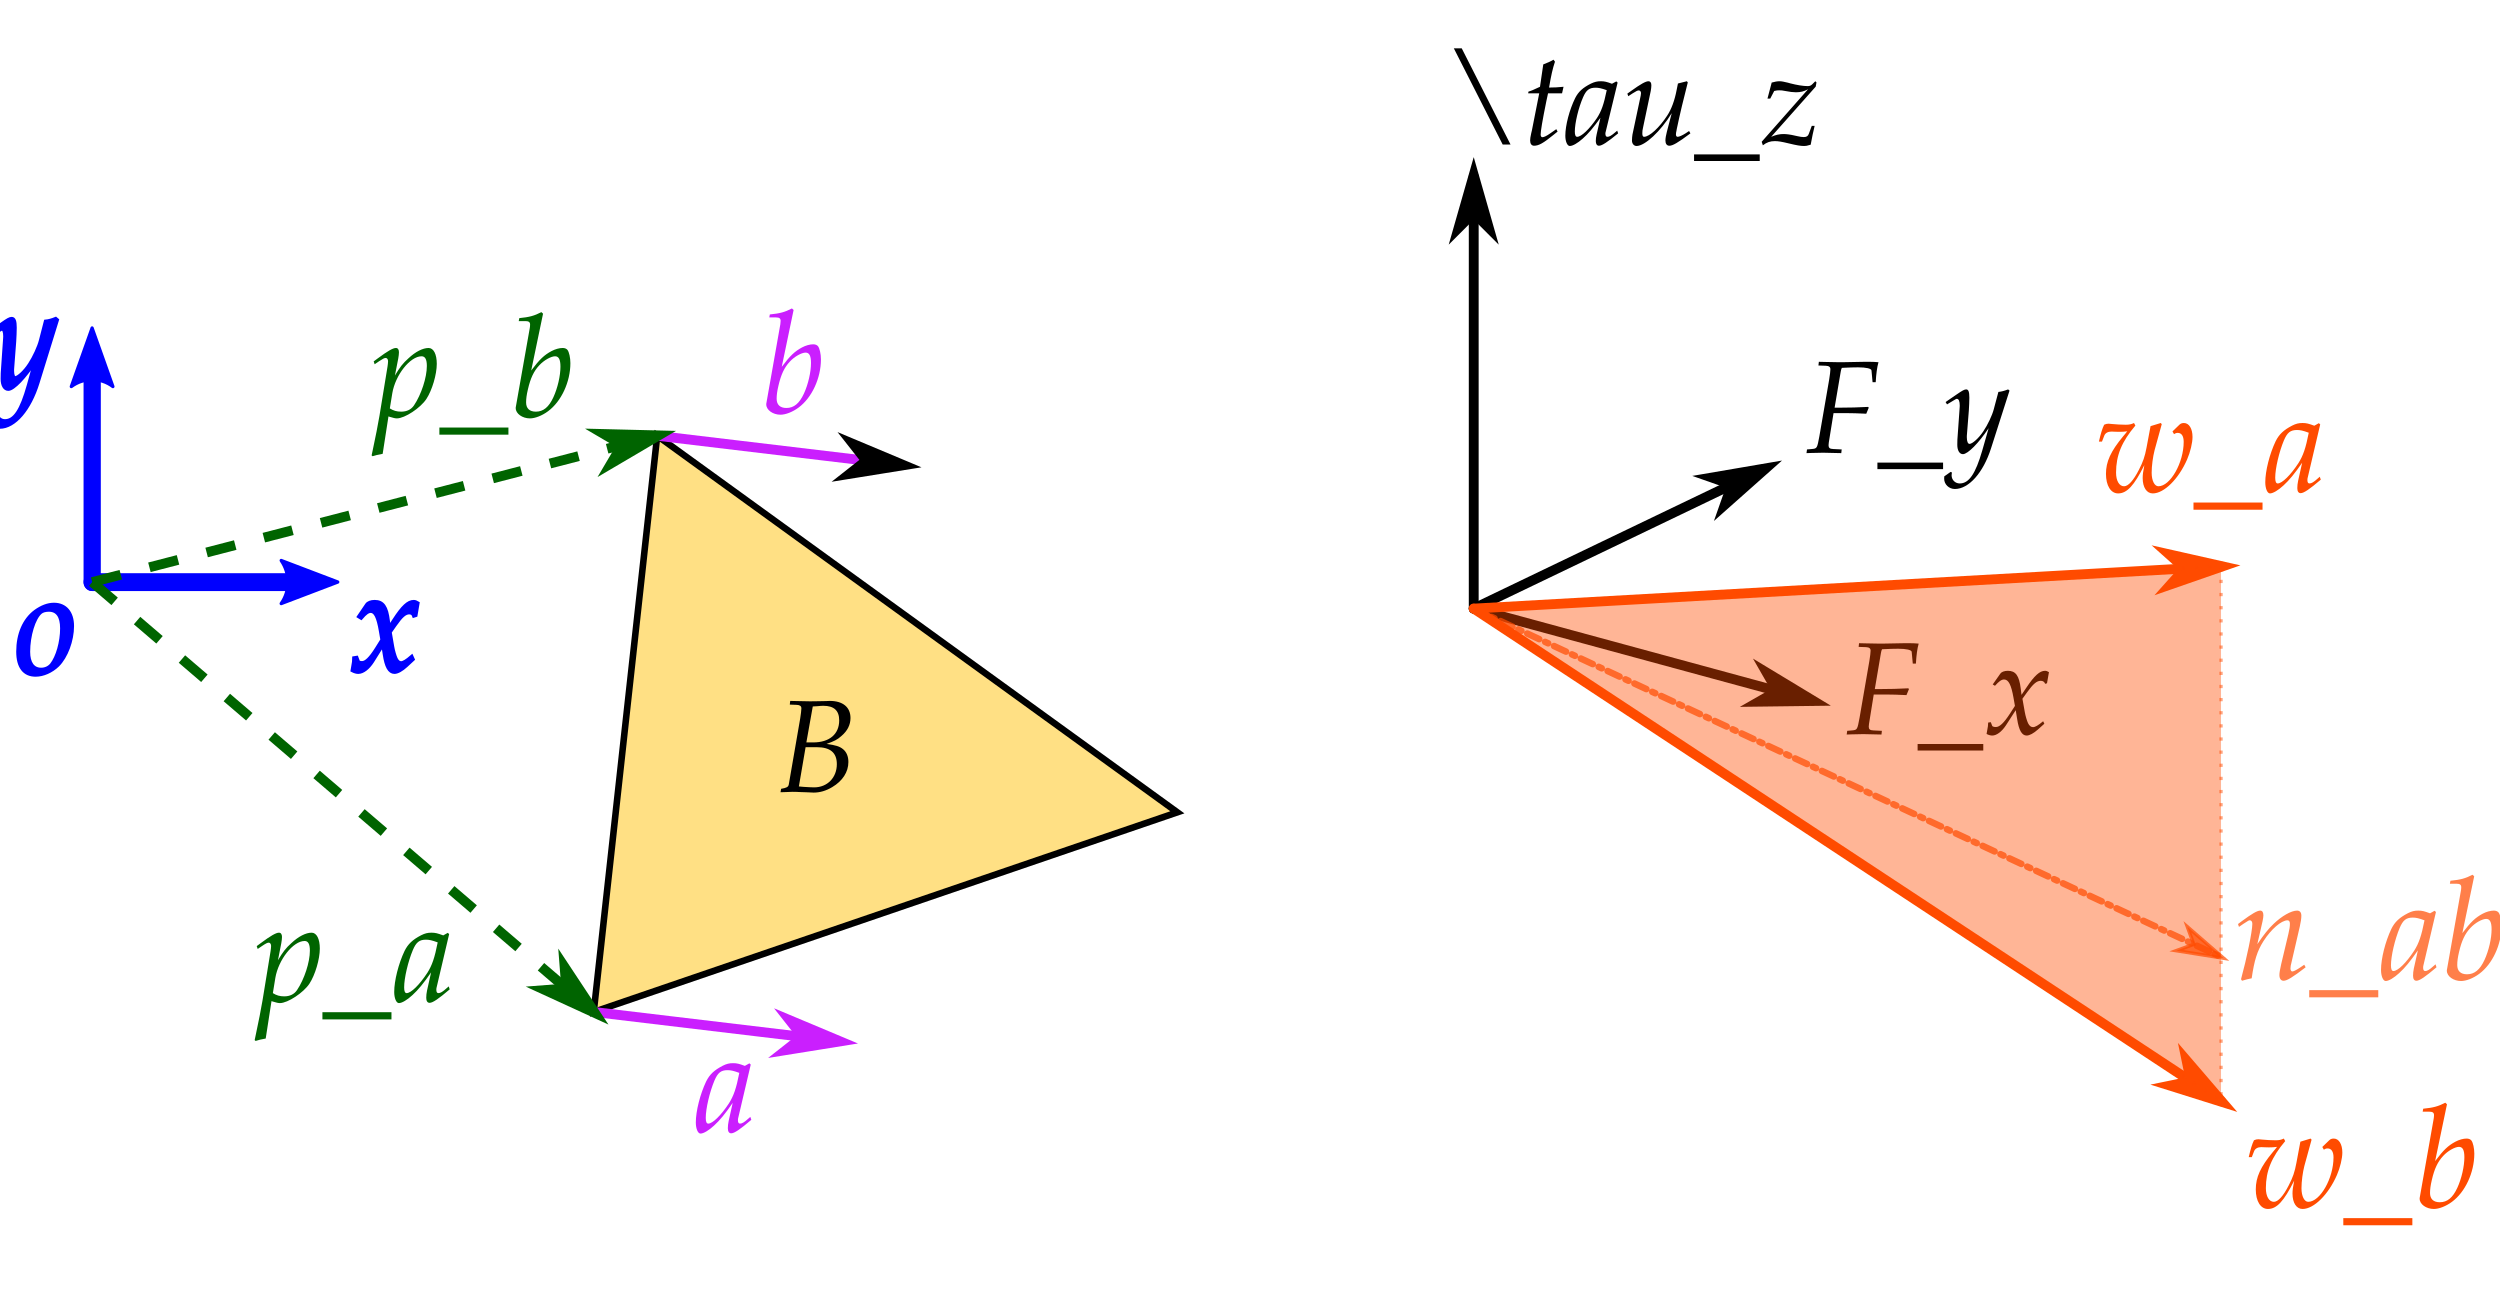
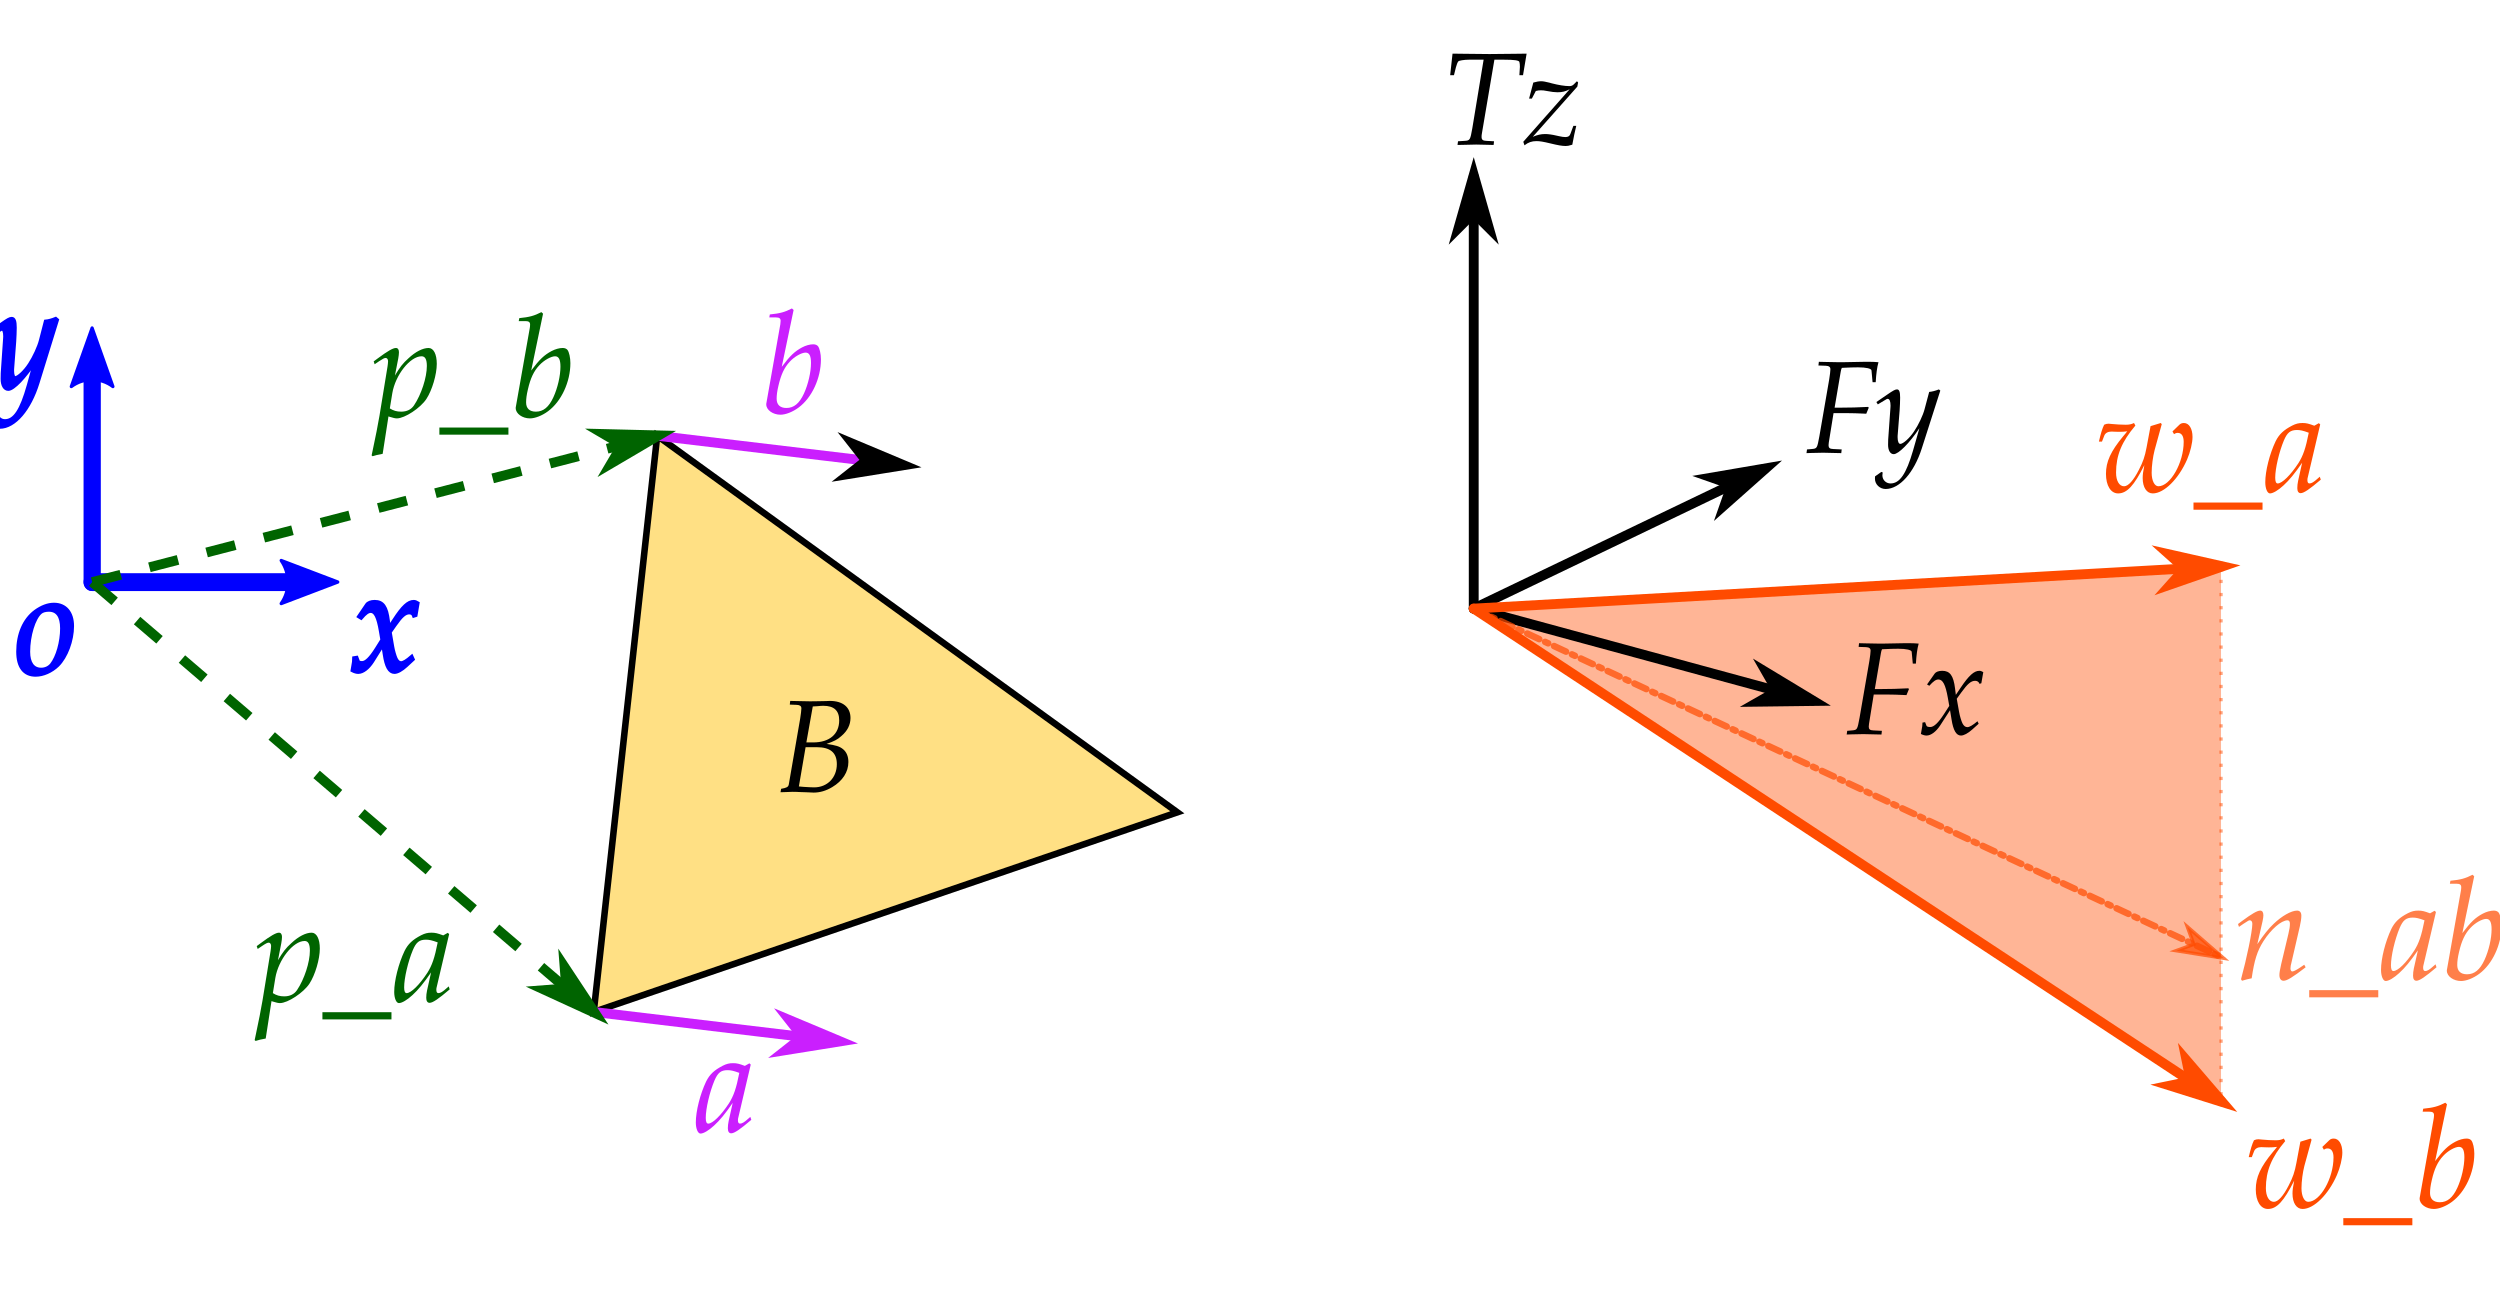
<svg xmlns="http://www.w3.org/2000/svg" width="761.34" height="394.454" viewBox="0 0 761.34 394.454" version="1.1" id="SVGRoot">
  <defs id="defs815">
    <marker orient="auto" refY="0" refX="0" id="marker4371" style="overflow:visible">
      <path id="path4369" d="M 0,0 5,-5 -12.5,0 5,5 Z" style="fill:#ff4b00;fill-opacity:1;fill-rule:evenodd;stroke:#ff4b00;stroke-width:1pt;stroke-opacity:1" transform="matrix(-0.4,0,0,-0.4,-4,0)" />
    </marker>
    <marker style="overflow:visible" id="marker4247" refX="0" refY="0" orient="auto">
      <path transform="matrix(-0.4,0,0,-0.4,-4,0)" style="fill:#000000;fill-opacity:1;fill-rule:evenodd;stroke:#000000;stroke-width:1pt;stroke-opacity:1" d="M 0,0 5,-5 -12.5,0 5,5 Z" id="path4245" />
    </marker>
    <marker orient="auto" refY="0" refX="0" id="marker4117" style="overflow:visible">
      <path id="path4115" d="M 0,0 5,-5 -12.5,0 5,5 Z" style="fill:#000000;fill-opacity:1;fill-rule:evenodd;stroke:#000000;stroke-width:1pt;stroke-opacity:1" transform="matrix(-0.4,0,0,-0.4,-4,0)" />
    </marker>
    <marker orient="auto" refY="0" refX="0" id="marker4017" style="overflow:visible">
      <path id="path4015" d="M 0,0 5,-5 -12.5,0 5,5 Z" style="fill:#ff4b00;fill-opacity:1;fill-rule:evenodd;stroke:#ff4b00;stroke-width:1pt;stroke-opacity:1" transform="matrix(-0.4,0,0,-0.4,-4,0)" />
    </marker>
    <marker style="overflow:visible" id="marker3911" refX="0" refY="0" orient="auto">
      <path transform="matrix(-0.3,0,0,-0.3,0.69,0)" d="M 8.719,4.034 -2.207,0.016 8.719,-4.002 c -1.745,2.372 -1.735,5.617 -6e-7,8.035 z" style="fill:#000000;fill-opacity:1;fill-rule:evenodd;stroke:#000000;stroke-width:0.625;stroke-linejoin:round;stroke-opacity:1" id="path3909" />
    </marker>
    <marker style="overflow:visible" id="marker3823" refX="0" refY="0" orient="auto">
      <path transform="matrix(-0.3,0,0,-0.3,0.69,0)" d="M 8.719,4.034 -2.207,0.016 8.719,-4.002 c -1.745,2.372 -1.735,5.617 -6e-7,8.035 z" style="fill:#000000;fill-opacity:1;fill-rule:evenodd;stroke:#000000;stroke-width:0.625;stroke-linejoin:round;stroke-opacity:1" id="path3821" />
    </marker>
    <marker style="overflow:visible" id="marker3729" refX="0" refY="0" orient="auto">
      <path transform="matrix(-0.4,0,0,-0.4,-4,0)" style="fill:#000000;fill-opacity:1;fill-rule:evenodd;stroke:#000000;stroke-width:1pt;stroke-opacity:1" d="M 0,0 5,-5 -12.5,0 5,5 Z" id="path3727" />
    </marker>
    <marker style="overflow:visible" id="marker3653" refX="0" refY="0" orient="auto">
      <path transform="matrix(-0.4,0,0,-0.4,-4,0)" style="fill:#000000;fill-opacity:1;fill-rule:evenodd;stroke:#000000;stroke-width:1pt;stroke-opacity:1" d="M 0,0 5,-5 -12.5,0 5,5 Z" id="path3651" />
    </marker>
    <marker orient="auto" refY="0" refX="0" id="marker891" style="overflow:visible">
      <path id="path889" d="M 0,0 5,-5 -12.5,0 5,5 Z" style="fill:#ca1ffe;fill-opacity:1;fill-rule:evenodd;stroke:#ca1ffe;stroke-width:1pt;stroke-opacity:1" transform="matrix(-0.4,0,0,-0.4,-4,0)" />
    </marker>
    <marker orient="auto" refY="0" refX="0" id="marker9913" style="overflow:visible">
      <path id="path9911" d="M 0,0 5,-5 -12.5,0 5,5 Z" style="fill:#000000;fill-opacity:1;fill-rule:evenodd;stroke:#000000;stroke-width:1pt;stroke-opacity:1" transform="matrix(-0.4,0,0,-0.4,-4,0)" />
    </marker>
    <marker orient="auto" refY="0" refX="0" id="Arrow1Mend" style="overflow:visible">
      <path id="path835" d="M 0,0 5,-5 -12.5,0 5,5 Z" style="fill:#000000;fill-opacity:1;fill-rule:evenodd;stroke:#000000;stroke-width:1pt;stroke-opacity:1" transform="matrix(-0.4,0,0,-0.4,-4,0)" />
    </marker>
    <marker style="overflow:visible" id="marker9817" refX="0" refY="0" orient="auto">
      <path transform="matrix(-0.4,0,0,-0.4,-4,0)" style="fill:#000000;fill-opacity:1;fill-rule:evenodd;stroke:#000000;stroke-width:1pt;stroke-opacity:1" d="M 0,0 5,-5 -12.5,0 5,5 Z" id="path9815" />
    </marker>
    <marker orient="auto" refY="0" refX="0" id="Arrow1Send" style="overflow:visible">
      <path id="path841" d="M 0,0 5,-5 -12.5,0 5,5 Z" style="fill:#000000;fill-opacity:1;fill-rule:evenodd;stroke:#000000;stroke-width:1pt;stroke-opacity:1" transform="matrix(-0.2,0,0,-0.2,-1.2,0)" />
    </marker>
    <marker orient="auto" refY="0" refX="0" id="marker891-0" style="overflow:visible">
      <path id="path889-5" d="M 0,0 5,-5 -12.5,0 5,5 Z" style="fill:#000000;fill-opacity:1;fill-rule:evenodd;stroke:#000000;stroke-width:1pt;stroke-opacity:1" transform="matrix(-0.4,0,0,-0.4,-4,0)" />
    </marker>
    <marker orient="auto" refY="0" refX="0" id="Arrow2Send" style="overflow:visible">
      <path id="path859" style="fill:#0000ff;fill-opacity:1;fill-rule:evenodd;stroke:#0000ff;stroke-width:0.625;stroke-linejoin:round;stroke-opacity:1" d="M 8.719,4.034 -2.207,0.016 8.719,-4.002 c -1.745,2.372 -1.735,5.617 -6e-7,8.035 z" transform="matrix(-0.3,0,0,-0.3,0.69,0)" />
    </marker>
    <marker orient="auto" refY="0" refX="0" id="Arrow2Send-1" style="overflow:visible">
      <path id="path859-3" style="fill:#0000ff;fill-opacity:1;fill-rule:evenodd;stroke:#0000ff;stroke-width:0.625;stroke-linejoin:round;stroke-opacity:1" d="M 8.719,4.034 -2.207,0.016 8.719,-4.002 c -1.745,2.372 -1.735,5.617 -6e-7,8.035 z" transform="matrix(-0.3,0,0,-0.3,0.69,0)" />
    </marker>
    <marker style="overflow:visible" id="marker4277" refX="0" refY="0" orient="auto">
      <path transform="matrix(-0.4,0,0,-0.4,-4,0)" style="fill:#006400;fill-opacity:1;fill-rule:evenodd;stroke:#006400;stroke-width:1pt;stroke-opacity:1" d="M 0,0 5,-5 -12.5,0 5,5 Z" id="path4275" />
    </marker>
    <marker style="overflow:visible" id="marker4277-3" refX="0" refY="0" orient="auto">
      <path transform="matrix(-0.4,0,0,-0.4,-4,0)" style="fill:#006400;fill-opacity:1;fill-rule:evenodd;stroke:#006400;stroke-width:1pt;stroke-opacity:1" d="M 0,0 5,-5 -12.5,0 5,5 Z" id="path4275-0" />
    </marker>
    <marker orient="auto" refY="0" refX="0" id="marker4017-0" style="overflow:visible">
      <path id="path4015-8" d="M 0,0 5,-5 -12.5,0 5,5 Z" style="fill:#ff4b00;fill-opacity:0.709;fill-rule:evenodd;stroke:#ff4b00;stroke-width:1pt;stroke-opacity:0.709" transform="matrix(-0.4,0,0,-0.4,-4,0)" />
    </marker>
  </defs>
  <g id="layer1" transform="translate(-25.50315,-24.1913)">
+     <path style="fill:#ff4b00;fill-opacity:0.412;stroke:#ff4b00;stroke-width:1;stroke-linecap:butt;stroke-linejoin:miter;stroke-miterlimit:4;stroke-dasharray:1, 3;stroke-dashoffset:0;stroke-opacity:0.502" d="M 474.306,209.532 701.887,196.698 V 359.557 Z" id="path4799" />
    <g id="g3637" transform="translate(-6.367924,-2.122641)">
      <path id="path9787" d="M 480.674,211.654 V 80.072" style="fill:none;stroke:#000000;stroke-width:3;stroke-linecap:round;stroke-linejoin:miter;stroke-miterlimit:4;stroke-dasharray:none;stroke-opacity:1;marker-end:url(#marker9817)" />
      <path id="path9867" d="M 480.674,211.654 569.229,169.128" style="fill:none;stroke:#000000;stroke-width:3;stroke-linecap:round;stroke-linejoin:miter;stroke-miterlimit:4;stroke-dasharray:none;stroke-opacity:1;marker-end:url(#Arrow1Mend)" />
      <path id="path9903" d="m 480.674,211.654 103.064,28.017" style="fill:none;stroke:#000000;stroke-width:3;stroke-linecap:round;stroke-linejoin:miter;stroke-miterlimit:4;stroke-dasharray:none;stroke-opacity:1;marker-end:url(#marker9913)" />
      <text id="text9971" y="164.183" x="582.01" style="font-style:italic;font-variant:normal;font-weight:normal;font-stretch:normal;font-size:40px;line-height:1.25;font-family:'Palatino Linotype';-inkscape-font-specification:'Palatino Linotype Italic';letter-spacing:0px;word-spacing:0px;fill:#000000;fill-opacity:1;stroke:none" xml:space="preserve">
-         <tspan y="164.183" x="582.01" id="tspan9969">F_y</tspan>
+         <tspan y="164.183" x="582.01" id="tspan9969">Fy</tspan>
        <tspan id="tspan9973" y="214.183" x="582.01" />
      </text>
      <text id="text9977" y="249.877" x="594.252" style="font-style:italic;font-variant:normal;font-weight:normal;font-stretch:normal;font-size:40px;line-height:1.25;font-family:'Palatino Linotype';-inkscape-font-specification:'Palatino Linotype Italic';letter-spacing:0px;word-spacing:0px;fill:#000000;fill-opacity:1;stroke:none" xml:space="preserve">
-         <tspan y="249.877" x="594.252" id="tspan9975">F_x</tspan>
+         <tspan y="249.877" x="594.252" id="tspan9975">Fx</tspan>
      </text>
      <text id="text9981" y="70.337" x="471.375" style="font-style:italic;font-variant:normal;font-weight:normal;font-stretch:normal;font-size:40px;line-height:1.25;font-family:'Palatino Linotype';-inkscape-font-specification:'Palatino Linotype Italic';letter-spacing:0px;word-spacing:0px;fill:#000000;fill-opacity:1;stroke:none" xml:space="preserve">
-         <tspan y="70.337" x="471.375" id="tspan9979">\tau_z</tspan>
+         <tspan y="70.337" x="471.375" id="tspan9979">Tz</tspan>
      </text>
      <text xml:space="preserve" style="font-style:italic;font-variant:normal;font-weight:normal;font-stretch:normal;font-size:40px;line-height:1.25;font-family:'Palatino Linotype';-inkscape-font-specification:'Palatino Linotype Italic';letter-spacing:0px;word-spacing:0px;fill:#000000;fill-opacity:1;stroke:none;" x="238.475" y="222.654" id="text6303">
        <tspan id="tspan6301" x="238.475" y="222.654">O</tspan>
      </text>
    </g>
    <path style="fill:#ffe084;fill-opacity:1;stroke:#000000;stroke-width:2;stroke-linecap:butt;stroke-linejoin:miter;stroke-miterlimit:4;stroke-dasharray:none;stroke-opacity:1" d="m 225.649,156.896 -19.336,175.47 177.74,-60.799 z" id="path855" />
    <path style="fill:#ca1ffe;fill-opacity:1;stroke:#ca1ffe;stroke-width:3;stroke-linecap:butt;stroke-linejoin:miter;stroke-miterlimit:4;stroke-dasharray:none;stroke-opacity:1;marker-end:url(#marker891)" d="m 206.313,332.366 74.612,8.907" id="path857" />
    <path style="fill:#ca1ffe;fill-opacity:1;stroke:#ca1ffe;stroke-width:3;stroke-linecap:butt;stroke-linejoin:miter;stroke-miterlimit:4;stroke-dasharray:none;stroke-opacity:1;marker-end:url(#marker891-0)" d="m 225.649,156.896 74.612,8.907" id="path857-0" />
    <text xml:space="preserve" style="font-style:italic;font-variant:normal;font-weight:normal;font-stretch:normal;font-size:42.769px;line-height:1.25;font-family:'Palatino Linotype';-inkscape-font-specification:'Palatino Linotype Italic';letter-spacing:0px;word-spacing:0px;fill:#ca1ffe;fill-opacity:1;stroke:none;stroke-width:1.069" x="241.335" y="362.661" id="text1719" transform="scale(0.9830157,1.017278)">
      <tspan id="tspan1717" x="241.335" y="362.661" style="stroke-width:1.069">a</tspan>
    </text>
    <text xml:space="preserve" style="font-style:italic;font-variant:normal;font-weight:normal;font-stretch:normal;font-size:42.769px;line-height:1.25;font-family:'Palatino Linotype';-inkscape-font-specification:'Palatino Linotype Italic';letter-spacing:0px;word-spacing:0px;fill:#ca1ffe;fill-opacity:1;stroke:none;stroke-width:1.069" x="261.749" y="147.461" id="text1723" transform="scale(0.9830157,1.017278)">
      <tspan id="tspan1721" x="261.749" y="147.461" style="stroke-width:1.069">b</tspan>
    </text>
    <g id="g4138" transform="matrix(1.051073,0,0,1.087707,8.213746,-399.593)">
      <path id="path3779" d="M 43.16,552.594 V 488.208" style="fill:none;stroke:#0000ff;stroke-width:5;stroke-linecap:round;stroke-linejoin:miter;stroke-miterlimit:4;stroke-dasharray:none;stroke-opacity:1;marker-end:url(#Arrow2Send)" />
      <path id="path3779-1" d="M 43.16,552.594 H 107.547" style="fill:none;stroke:#0000ff;stroke-width:5;stroke-linecap:round;stroke-linejoin:miter;stroke-miterlimit:4;stroke-dasharray:none;stroke-opacity:1;marker-end:url(#Arrow2Send-1)" />
      <text id="text4108" y="498.113" x="13.443" style="font-style:normal;font-weight:normal;font-size:40px;line-height:1.25;font-family:sans-serif;letter-spacing:0px;word-spacing:0px;fill:#0000ff;fill-opacity:1;stroke:#0000ff;stroke-opacity:1" xml:space="preserve">
        <tspan style="font-style:italic;font-variant:normal;font-weight:normal;font-stretch:normal;font-family:'Palatino Linotype';-inkscape-font-specification:'Palatino Linotype Italic'" y="498.113" x="13.443" id="tspan4106">y</tspan>
      </text>
      <text id="text4112" y="577.359" x="118.16" style="font-style:normal;font-weight:normal;font-size:40px;line-height:1.25;font-family:sans-serif;letter-spacing:0px;word-spacing:0px;fill:#0000ff;fill-opacity:1;stroke:#0000ff;stroke-opacity:1" xml:space="preserve">
        <tspan style="font-style:italic;font-variant:normal;font-weight:normal;font-stretch:normal;font-family:'Palatino Linotype';-inkscape-font-specification:'Palatino Linotype Italic'" y="577.359" x="118.16" id="tspan4110">x</tspan>
      </text>
    </g>
    <path style="fill:none;fill-opacity:1;stroke:#006400;stroke-width:3;stroke-linecap:butt;stroke-linejoin:miter;stroke-miterlimit:4;stroke-dasharray:9, 9;stroke-dashoffset:0;stroke-opacity:1;marker-end:url(#marker4277)" d="M 53.578,201.468 206.313,332.366" id="path4221" />
    <path style="fill:none;fill-opacity:1;stroke:#006400;stroke-width:3;stroke-linecap:butt;stroke-linejoin:miter;stroke-miterlimit:4;stroke-dasharray:9, 9;stroke-dashoffset:0;stroke-opacity:1;marker-end:url(#marker4277-3)" d="M 53.578,201.468 225.649,156.896" id="path4221-6" />
    <text xml:space="preserve" style="font-style:italic;font-variant:normal;font-weight:normal;font-stretch:normal;font-size:42.769px;line-height:1.25;font-family:'Palatino Linotype';-inkscape-font-specification:'Palatino Linotype Italic';letter-spacing:0px;word-spacing:0px;fill:#006400;fill-opacity:1;stroke:none;stroke-width:1.069" x="105.132" y="323.603" id="text1719-5" transform="scale(0.9830157,1.017278)">
      <tspan id="tspan1717-6" x="105.132" y="323.603" style="stroke-width:1.069">p_a</tspan>
    </text>
    <text xml:space="preserve" style="font-style:italic;font-variant:normal;font-weight:normal;font-stretch:normal;font-size:42.769px;line-height:1.25;font-family:'Palatino Linotype';-inkscape-font-specification:'Palatino Linotype Italic';letter-spacing:0px;word-spacing:0px;fill:#006400;fill-opacity:1;stroke:none;stroke-width:1.069" x="141.368" y="148.559" id="text1719-5-2" transform="scale(0.9830157,1.017278)">
      <tspan id="tspan1717-6-6" x="141.368" y="148.559" style="stroke-width:1.069">p_b</tspan>
    </text>
    <path style="fill:none;stroke:#ff4b00;stroke-width:3;stroke-linecap:round;stroke-linejoin:miter;stroke-miterlimit:4;stroke-dasharray:none;stroke-opacity:1;marker-end:url(#marker4017)" d="M 474.306,209.532 701.887,196.698" id="path3639" />
    <path style="fill:none;stroke:#ff4b00;stroke-width:3;stroke-linecap:round;stroke-linejoin:miter;stroke-miterlimit:4;stroke-dasharray:none;stroke-opacity:1;marker-end:url(#marker4371)" d="M 474.306,209.532 701.887,359.557 v 0" id="path3643" />
-     <path style="fill:#ff4b00;fill-opacity:0.412;stroke:#ff4b00;stroke-width:1;stroke-linecap:butt;stroke-linejoin:miter;stroke-miterlimit:4;stroke-dasharray:1, 3;stroke-dashoffset:0;stroke-opacity:0.502" d="M 474.306,209.532 701.887,196.698 V 359.557 Z" id="path4799" />
    <text xml:space="preserve" style="font-style:italic;font-variant:normal;font-weight:normal;font-stretch:normal;font-size:42.769px;line-height:1.25;font-family:'Palatino Linotype';-inkscape-font-specification:'Palatino Linotype Italic';letter-spacing:0px;word-spacing:0px;fill:#ff4b00;fill-opacity:1;stroke:none;stroke-width:1.069" x="675.288" y="171.026" id="text1719-5-9" transform="scale(0.9830157,1.017278)">
      <tspan id="tspan1717-6-8" x="675.288" y="171.026" style="fill:#ff4b00;fill-opacity:1;stroke-width:1.069">w_a</tspan>
    </text>
    <text xml:space="preserve" style="font-style:italic;font-variant:normal;font-weight:normal;font-stretch:normal;font-size:42.769px;line-height:1.25;font-family:'Palatino Linotype';-inkscape-font-specification:'Palatino Linotype Italic';letter-spacing:0px;word-spacing:0px;fill:#ff4b00;fill-opacity:1;stroke:none;stroke-width:1.069" x="721.704" y="385.231" id="text1719-5-9-7" transform="scale(0.9830157,1.017278)">
      <tspan id="tspan1717-6-8-3" x="721.704" y="385.231" style="fill:#ff4b00;fill-opacity:1;stroke-width:1.069">w_b</tspan>
    </text>
    <path style="fill:none;stroke:#ff4b00;stroke-width:2;stroke-linecap:round;stroke-linejoin:miter;stroke-miterlimit:4;stroke-dasharray:4, 2, 1, 2;stroke-dashoffset:0;stroke-opacity:0.709;marker-end:url(#marker4017-0)" d="M 474.306,209.532 700.836,315.146" id="path3639-1" />
    <text xml:space="preserve" style="font-style:italic;font-variant:normal;font-weight:normal;font-stretch:normal;font-size:42.769px;line-height:1.25;font-family:'Palatino Linotype';-inkscape-font-specification:'Palatino Linotype Italic';letter-spacing:0px;word-spacing:0px;fill:#ff4b00;fill-opacity:0.71;stroke:none;stroke-width:1.069" x="718.241" y="316.995" id="text1719-5-9-7-4" transform="scale(0.9830157,1.017278)">
      <tspan id="tspan1717-6-8-3-2" x="718.241" y="316.995" style="fill:#ff4b00;fill-opacity:0.71;stroke-width:1.069">n_ab</tspan>
    </text>
    <text xml:space="preserve" style="font-style:italic;font-variant:normal;font-weight:normal;font-stretch:normal;font-size:40px;line-height:1.25;font-family:'Palatino Linotype';-inkscape-font-specification:'Palatino Linotype Italic';letter-spacing:0px;word-spacing:0px;fill:#000000;fill-opacity:1;stroke:none" x="262.15" y="265.332" id="text6307">
      <tspan id="tspan6305" x="262.15" y="265.332">B</tspan>
    </text>
    <text transform="scale(0.9830157,1.017278)" id="text4112-4" y="225.36" x="30.771" style="font-style:normal;font-weight:normal;font-size:42.769px;line-height:1.25;font-family:sans-serif;letter-spacing:0px;word-spacing:0px;fill:#0000ff;fill-opacity:1;stroke:#0000ff;stroke-width:1.069;stroke-opacity:1" xml:space="preserve">
      <tspan style="font-style:italic;font-variant:normal;font-weight:normal;font-stretch:normal;font-family:'Palatino Linotype';-inkscape-font-specification:'Palatino Linotype Italic';stroke-width:1.069" y="225.36" x="30.771" id="tspan4110-6">o</tspan>
    </text>
  </g>
</svg>
